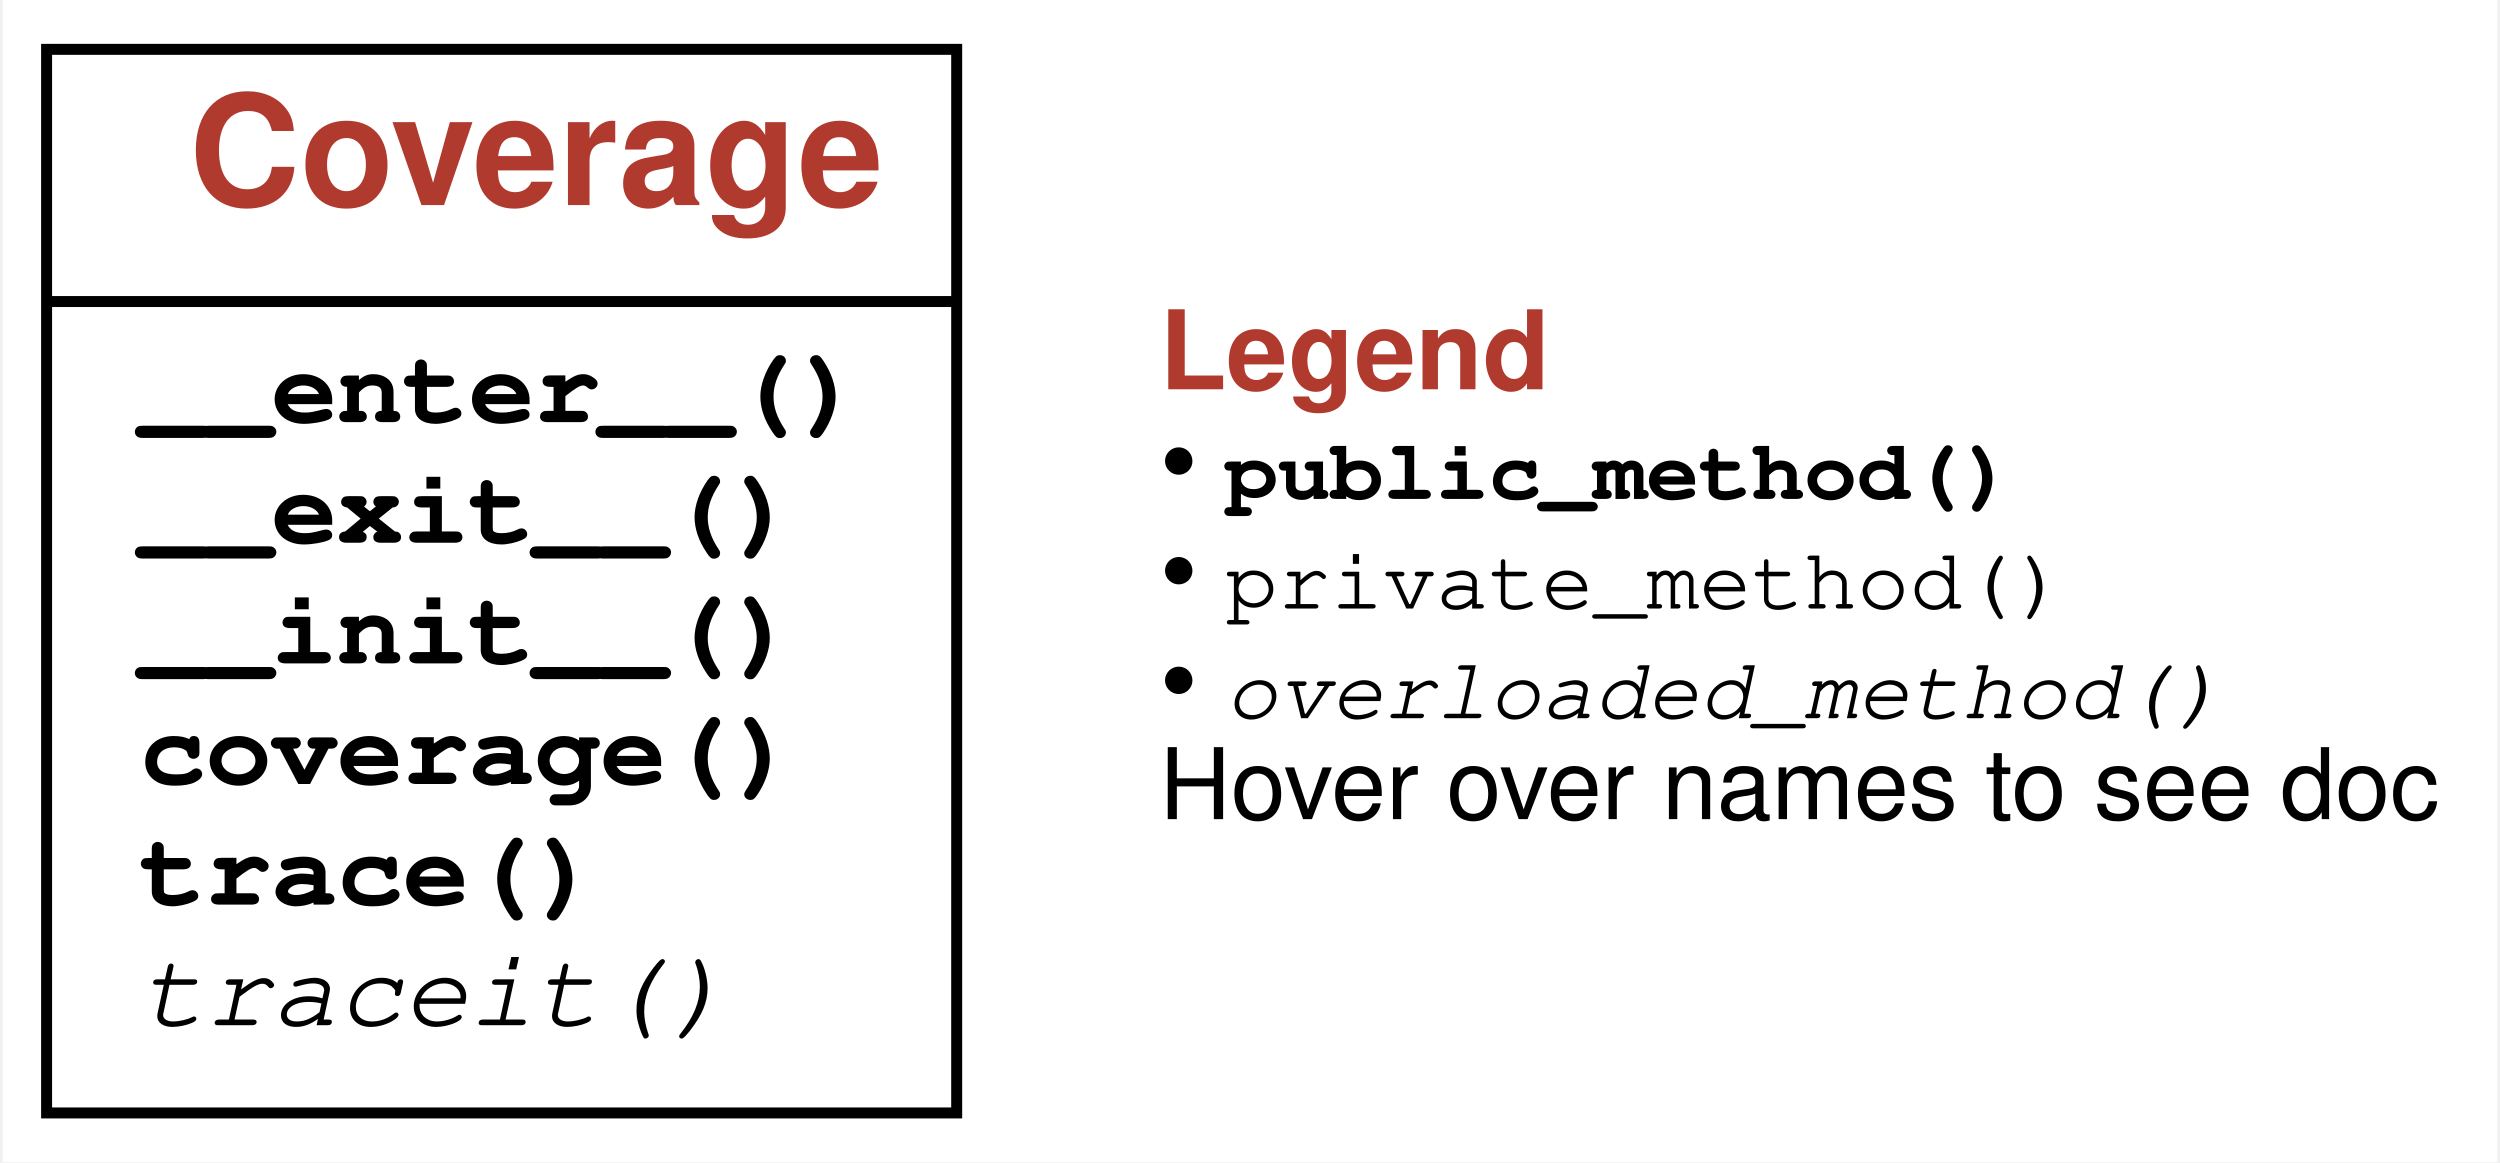
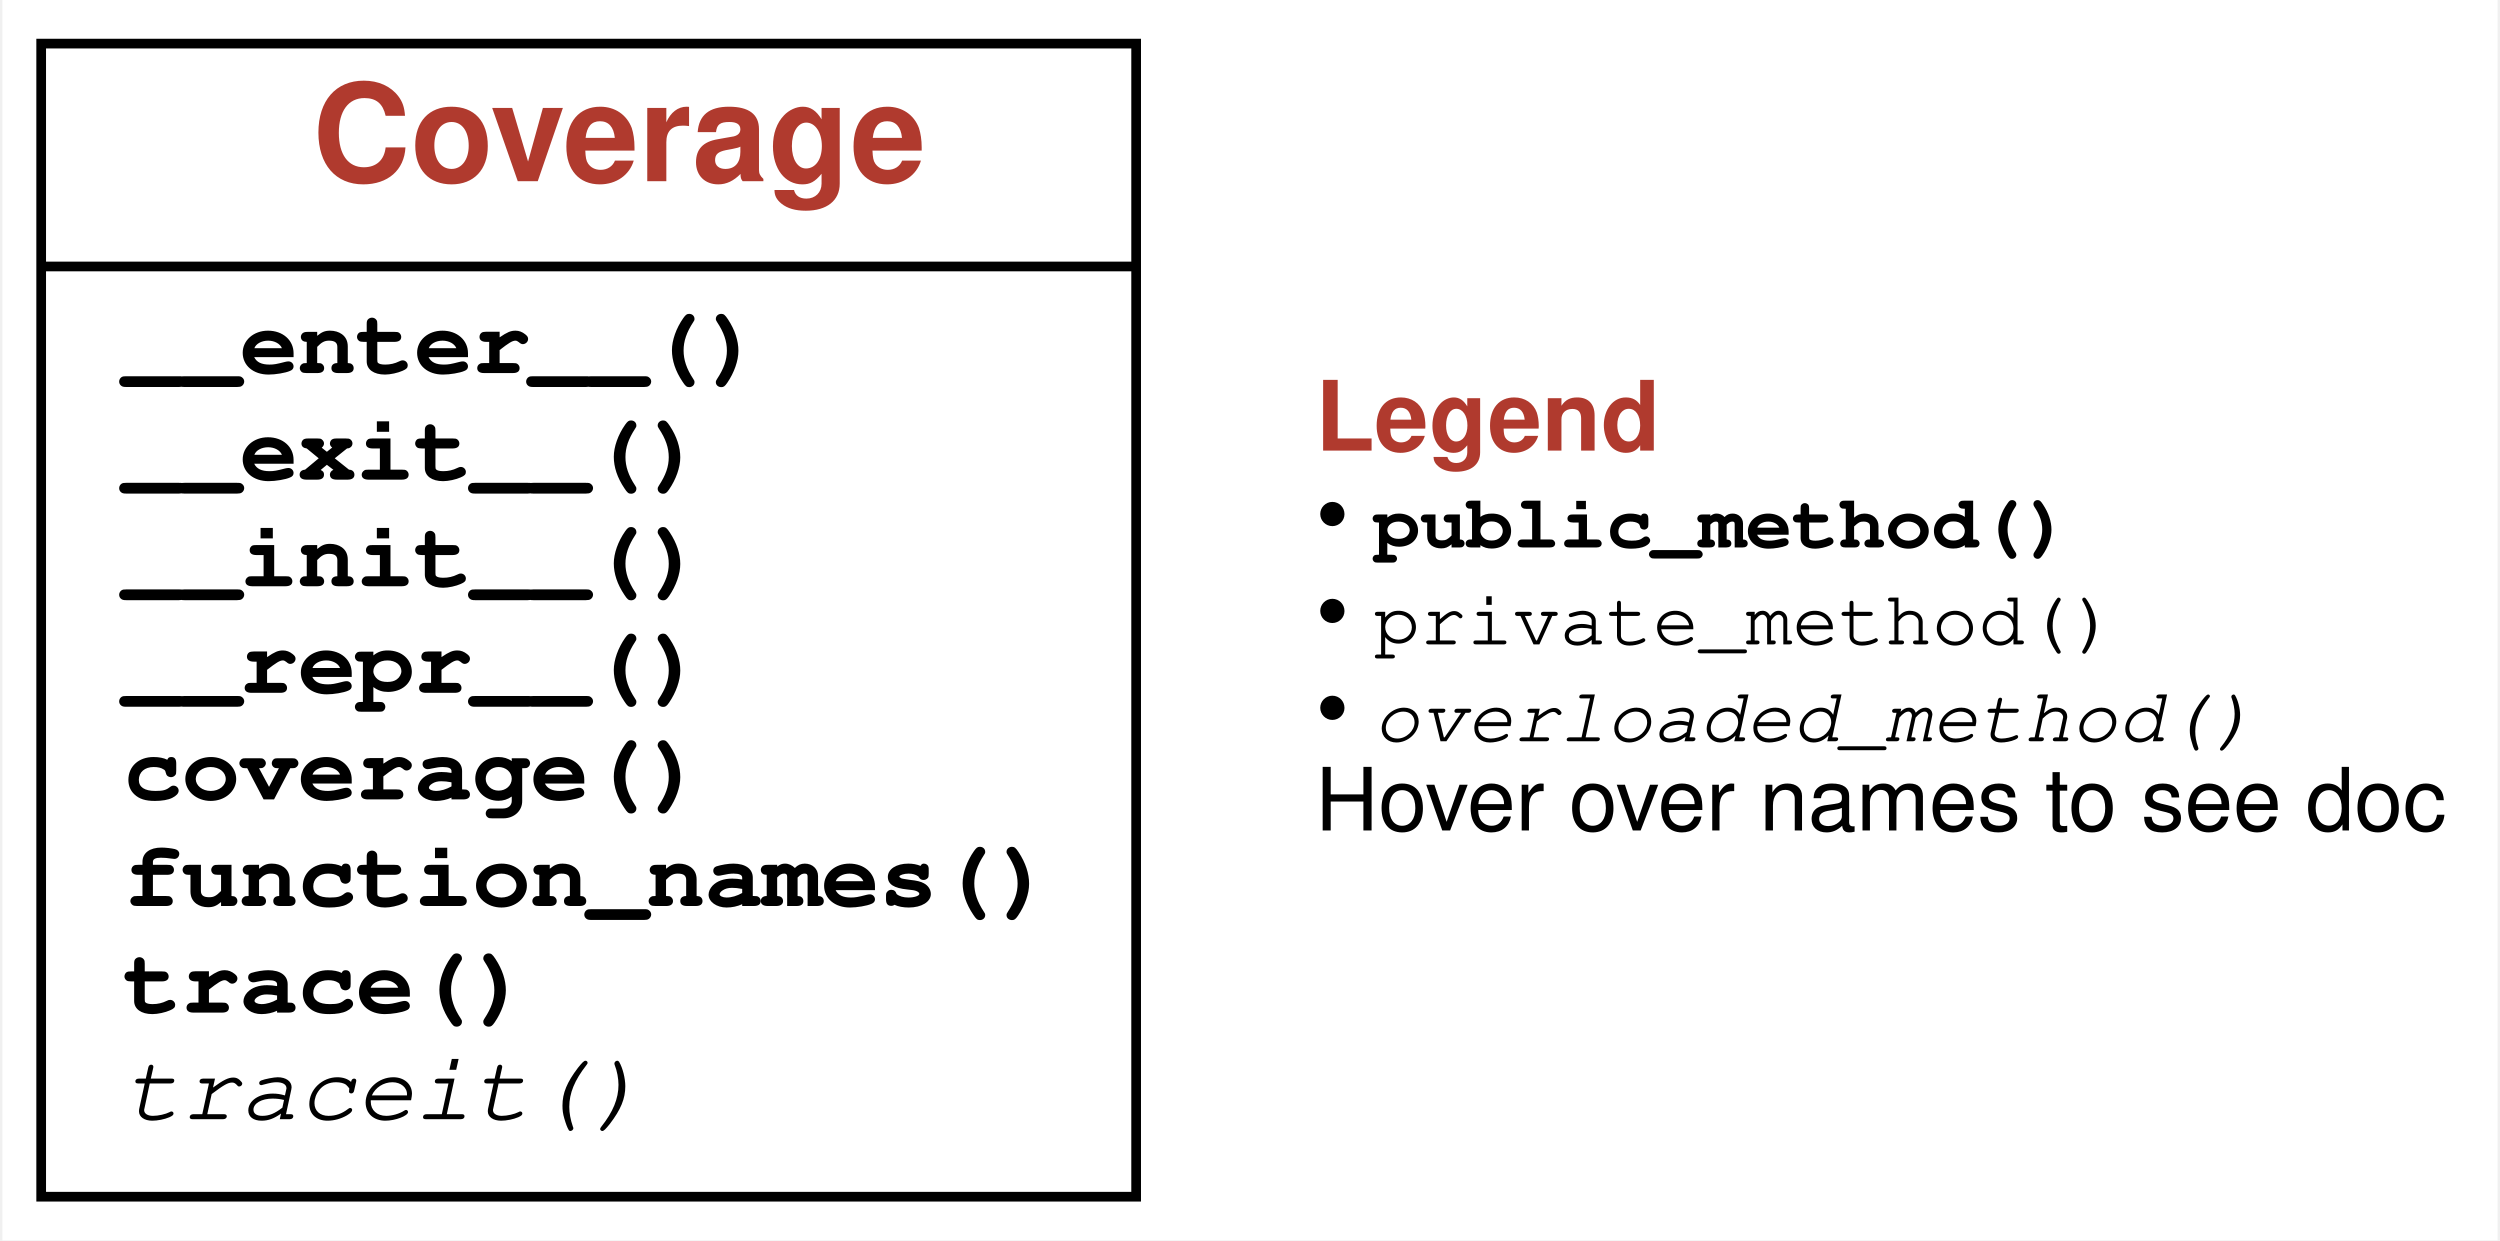
- <svg xmlns="http://www.w3.org/2000/svg" xmlns:xlink="http://www.w3.org/1999/xlink" width="228pt" height="106pt" viewBox="0.00 0.00 227.50 106.00">
-   <g id="graph0" class="graph" transform="scale(1 1) rotate(0) translate(4 102)">
+ <svg xmlns="http://www.w3.org/2000/svg" xmlns:xlink="http://www.w3.org/1999/xlink" width="258pt" height="128pt" viewBox="0.00 0.00 257.50 128.00">
+   <g id="graph0" class="graph" transform="scale(1 1) rotate(0) translate(4 124)">
    <g id="a_graph0">
      <a xlink:title="Coverage class hierarchy">
-         <polygon fill="white" stroke="transparent" points="-4,4 -4,-102 223.5,-102 223.5,4 -4,4" />
+         <polygon fill="white" stroke="transparent" points="-4,4 -4,-124 253.5,-124 253.5,4 -4,4" />
      </a>
    </g>
    <g id="node1" class="node">
      <g id="a_node1">
        <a xlink:href="#" xlink:title="class Coverage:&#10;Track coverage within a `with` block. Use as&#10;```&#10;with Coverage() as cov:&#10;function_to_be_traced()&#10;c = cov.coverage()&#10;```">
-           <polygon fill="none" stroke="black" points="0,-0.5 0,-97.5 83,-97.5 83,-0.5 0,-0.5" />
-           <text text-anchor="start" x="13" y="-83.3" font-family="Patua One, Helvetica, sans-serif" font-weight="bold" font-size="14.00" fill="#b03a2e">Coverage</text>
-           <polyline fill="none" stroke="black" points="0,-74.5 83,-74.5 " />
+           <polygon fill="none" stroke="black" points="0,-0.5 0,-119.5 113,-119.5 113,-0.5 0,-0.5" />
+           <text text-anchor="start" x="28" y="-105.3" font-family="Patua One, Helvetica, sans-serif" font-weight="bold" font-size="14.00" fill="#b03a2e">Coverage</text>
+           <polyline fill="none" stroke="black" points="0,-96.5 113,-96.5 " />
          <g id="a_node1_0">
            <a xlink:href="#" xlink:title="Coverage">
              <g id="a_node1_1">
                <a xlink:href="#" xlink:title="__enter__(self) -&gt; Any:&#10;Start of `with` block. Turn on tracing.">
-                   <text text-anchor="start" x="8.5" y="-63.5" font-family="'Fira Mono', 'Source Code Pro', 'Courier', monospace" font-weight="bold" font-size="10.00">__enter__()</text>
+                   <text text-anchor="start" x="8.5" y="-85.5" font-family="'Fira Mono', 'Source Code Pro', 'Courier', monospace" font-weight="bold" font-size="10.00">__enter__()</text>
                </a>
              </g>
              <g id="a_node1_2">
                <a xlink:href="#" xlink:title="__exit__(self, exc_type: Type, exc_value: BaseException, tb: traceback) -&gt; Optional[bool]:&#10;End of `with` block. Turn off tracing.">
-                   <text text-anchor="start" x="8.5" y="-52.5" font-family="'Fira Mono', 'Source Code Pro', 'Courier', monospace" font-weight="bold" font-size="10.00">__exit__()</text>
+                   <text text-anchor="start" x="8.5" y="-74.5" font-family="'Fira Mono', 'Source Code Pro', 'Courier', monospace" font-weight="bold" font-size="10.00">__exit__()</text>
                </a>
              </g>
              <g id="a_node1_3">
                <a xlink:href="#" xlink:title="__init__(self) -&gt; None:&#10;Constructor">
-                   <text text-anchor="start" x="8.5" y="-41.5" font-family="'Fira Mono', 'Source Code Pro', 'Courier', monospace" font-weight="bold" font-size="10.00">__init__()</text>
+                   <text text-anchor="start" x="8.5" y="-63.5" font-family="'Fira Mono', 'Source Code Pro', 'Courier', monospace" font-weight="bold" font-size="10.00">__init__()</text>
                </a>
              </g>
              <g id="a_node1_4">
-                 <a xlink:href="#" xlink:title="coverage(self) -&gt; Set[Location]:&#10;The set of executed lines, as (function_name, line_number) pairs">
-                   <text text-anchor="start" x="8.5" y="-30.5" font-family="'Fira Mono', 'Source Code Pro', 'Courier', monospace" font-weight="bold" font-size="10.00">coverage()</text>
+                 <a xlink:href="#" xlink:title="__repr__(self) -&gt; str:&#10;Return a string representation of this object.&#10;Show covered (and uncovered) program code">
+                   <text text-anchor="start" x="8.5" y="-52.5" font-family="'Fira Mono', 'Source Code Pro', 'Courier', monospace" font-weight="bold" font-size="10.00">__repr__()</text>
                </a>
              </g>
              <g id="a_node1_5">
+                 <a xlink:href="#" xlink:title="coverage(self) -&gt; Set[Location]:&#10;The set of executed lines, as (function_name, line_number) pairs">
+                   <text text-anchor="start" x="8.5" y="-41.5" font-family="'Fira Mono', 'Source Code Pro', 'Courier', monospace" font-weight="bold" font-size="10.00">coverage()</text>
+                 </a>
+               </g>
+               <g id="a_node1_6">
+                 <a xlink:href="#" xlink:title="function_names(self) -&gt; Set[str]:&#10;The set of function names seen">
+                   <text text-anchor="start" x="8.5" y="-30.5" font-family="'Fira Mono', 'Source Code Pro', 'Courier', monospace" font-weight="bold" font-size="10.00">function_names()</text>
+                 </a>
+               </g>
+               <g id="a_node1_7">
                <a xlink:href="#" xlink:title="trace(self) -&gt; List[Location]:&#10;The list of executed lines, as (function_name, line_number) pairs">
                  <text text-anchor="start" x="8.5" y="-19.5" font-family="'Fira Mono', 'Source Code Pro', 'Courier', monospace" font-weight="bold" font-size="10.00">trace()</text>
                </a>
              </g>
-               <g id="a_node1_6">
+               <g id="a_node1_8">
                <a xlink:href="#" xlink:title="traceit(self, frame: frame, event: str, arg: Any) -&gt; Optional[Callable]:&#10;Tracing function. To be overloaded in subclasses.">
                  <text text-anchor="start" x="8.5" y="-8.5" font-family="'Fira Mono', 'Source Code Pro', 'Courier', monospace" font-style="italic" font-size="10.00">traceit()</text>
                </a>
              </g>
            </a>
          </g>
        </a>
      </g>
    </g>
    <g id="node2" class="node">
-       <text text-anchor="start" x="101.5" y="-66.5" font-family="Patua One, Helvetica, sans-serif" font-weight="bold" font-size="10.00" fill="#b03a2e">Legend</text>
-       <text text-anchor="start" x="101.5" y="-56.5" font-family="Patua One, Helvetica, sans-serif" font-size="10.00">• </text>
-       <text text-anchor="start" x="107.5" y="-56.5" font-family="'Fira Mono', 'Source Code Pro', 'Courier', monospace" font-weight="bold" font-size="8.00">public_method()</text>
-       <text text-anchor="start" x="101.5" y="-46.5" font-family="Patua One, Helvetica, sans-serif" font-size="10.00">• </text>
-       <text text-anchor="start" x="107.5" y="-46.5" font-family="'Fira Mono', 'Source Code Pro', 'Courier', monospace" font-size="8.00">private_method()</text>
-       <text text-anchor="start" x="101.5" y="-36.5" font-family="Patua One, Helvetica, sans-serif" font-size="10.00">• </text>
-       <text text-anchor="start" x="107.5" y="-36.5" font-family="'Fira Mono', 'Source Code Pro', 'Courier', monospace" font-style="italic" font-size="8.00">overloaded_method()</text>
-       <text text-anchor="start" x="101.5" y="-27.3" font-family="Helvetica,sans-Serif" font-size="9.00">Hover over names to see doc</text>
+       <text text-anchor="start" x="131.5" y="-77.5" font-family="Patua One, Helvetica, sans-serif" font-weight="bold" font-size="10.00" fill="#b03a2e">Legend</text>
+       <text text-anchor="start" x="131.5" y="-67.5" font-family="Patua One, Helvetica, sans-serif" font-size="10.00">• </text>
+       <text text-anchor="start" x="137.5" y="-67.5" font-family="'Fira Mono', 'Source Code Pro', 'Courier', monospace" font-weight="bold" font-size="8.00">public_method()</text>
+       <text text-anchor="start" x="131.5" y="-57.5" font-family="Patua One, Helvetica, sans-serif" font-size="10.00">• </text>
+       <text text-anchor="start" x="137.5" y="-57.5" font-family="'Fira Mono', 'Source Code Pro', 'Courier', monospace" font-size="8.00">private_method()</text>
+       <text text-anchor="start" x="131.5" y="-47.5" font-family="Patua One, Helvetica, sans-serif" font-size="10.00">• </text>
+       <text text-anchor="start" x="137.5" y="-47.5" font-family="'Fira Mono', 'Source Code Pro', 'Courier', monospace" font-style="italic" font-size="8.00">overloaded_method()</text>
+       <text text-anchor="start" x="131.5" y="-38.3" font-family="Helvetica,sans-Serif" font-size="9.00">Hover over names to see doc</text>
    </g>
  </g>
</svg>
